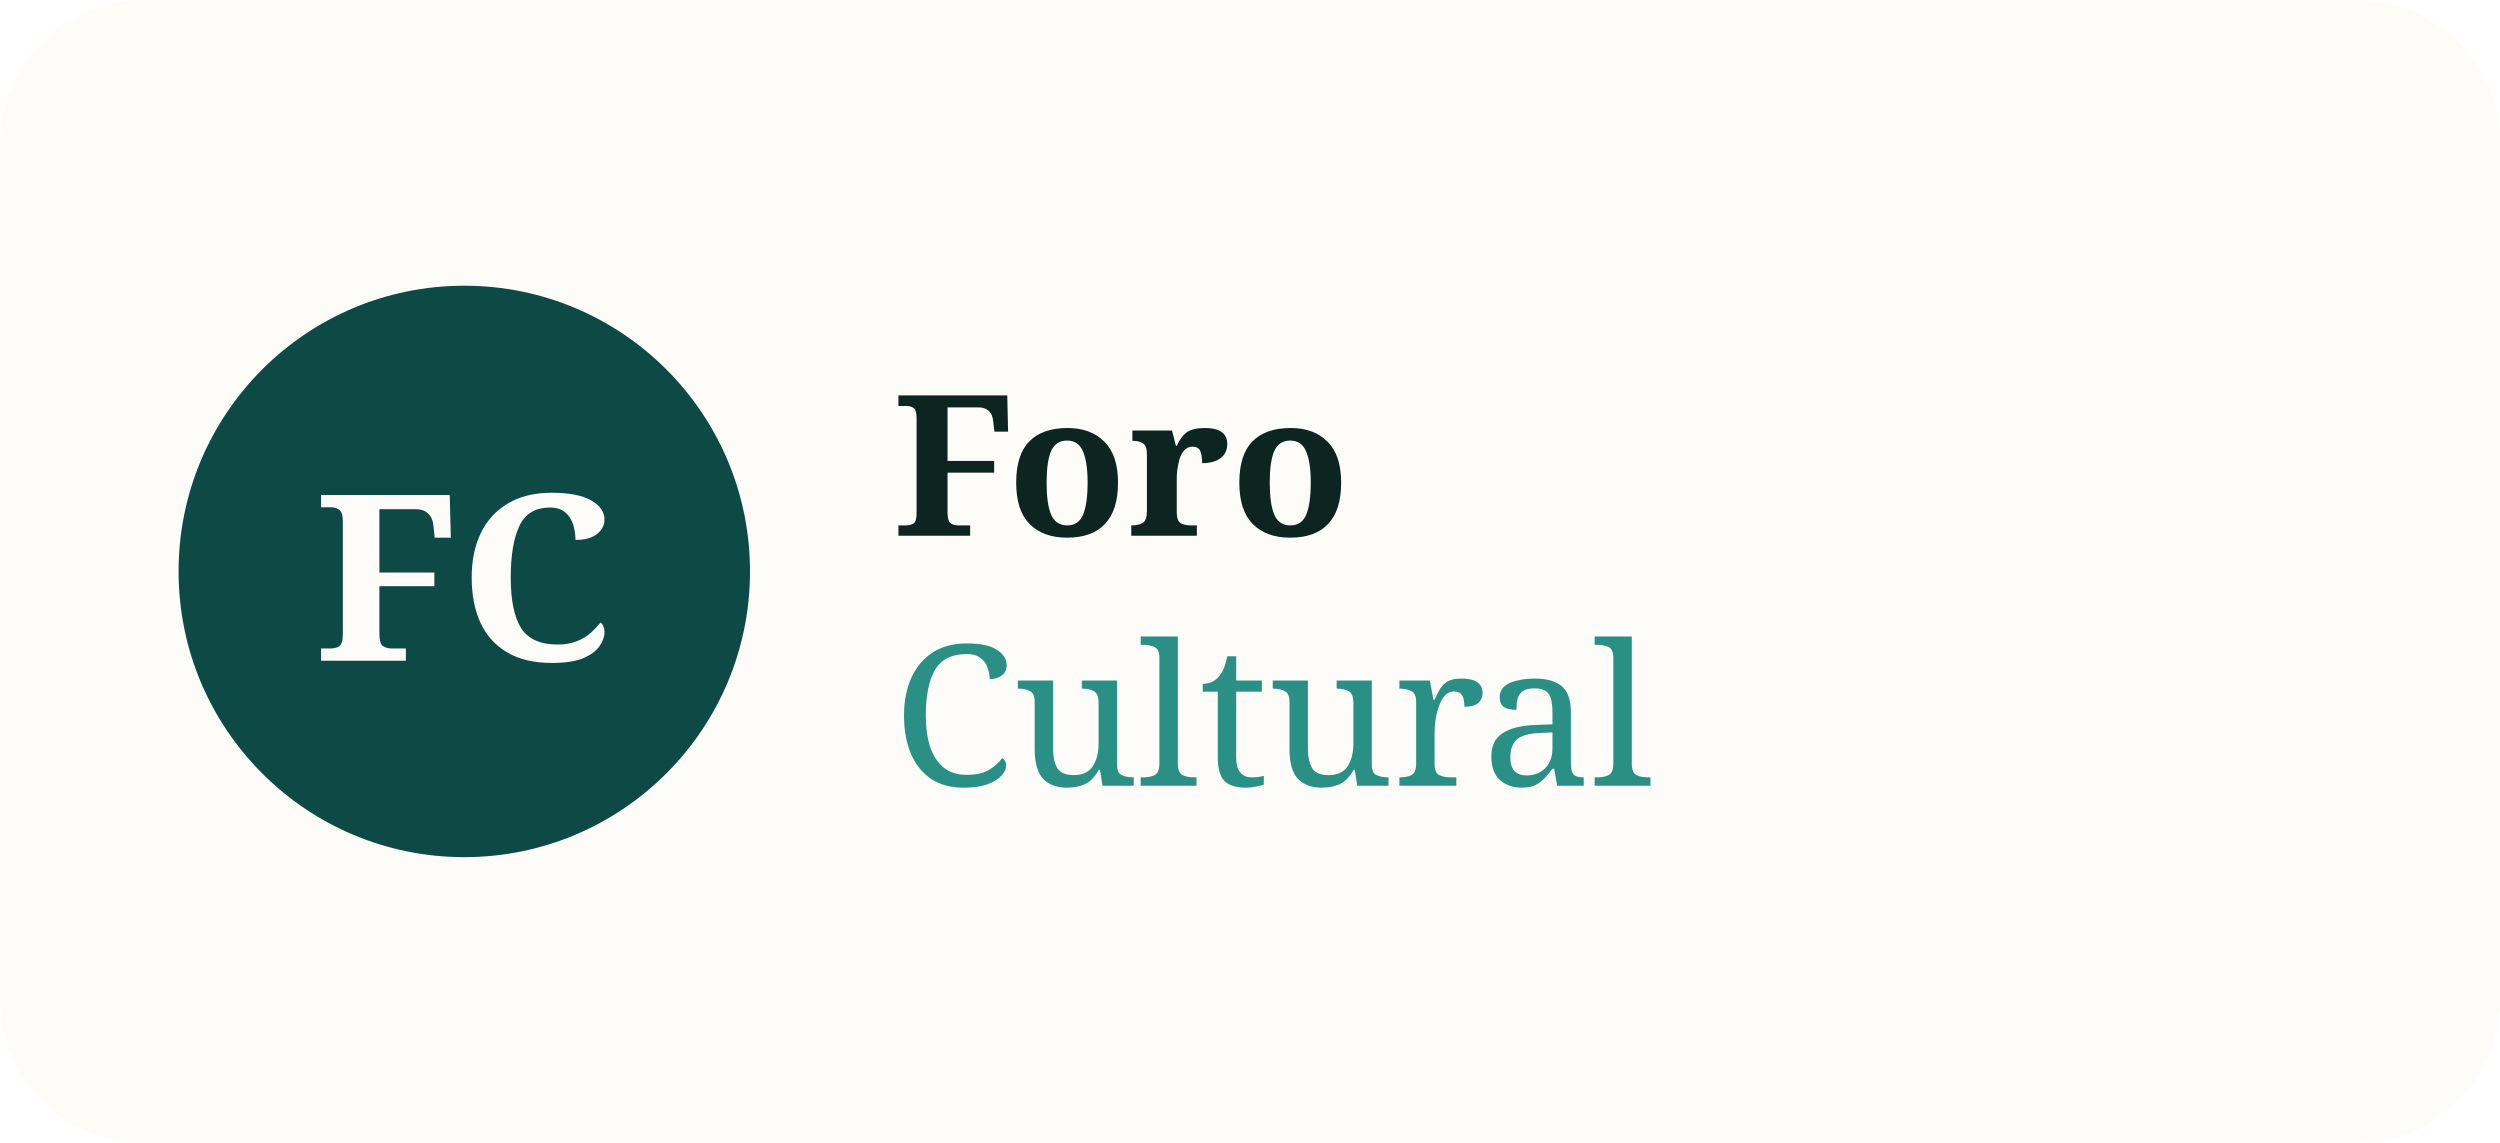
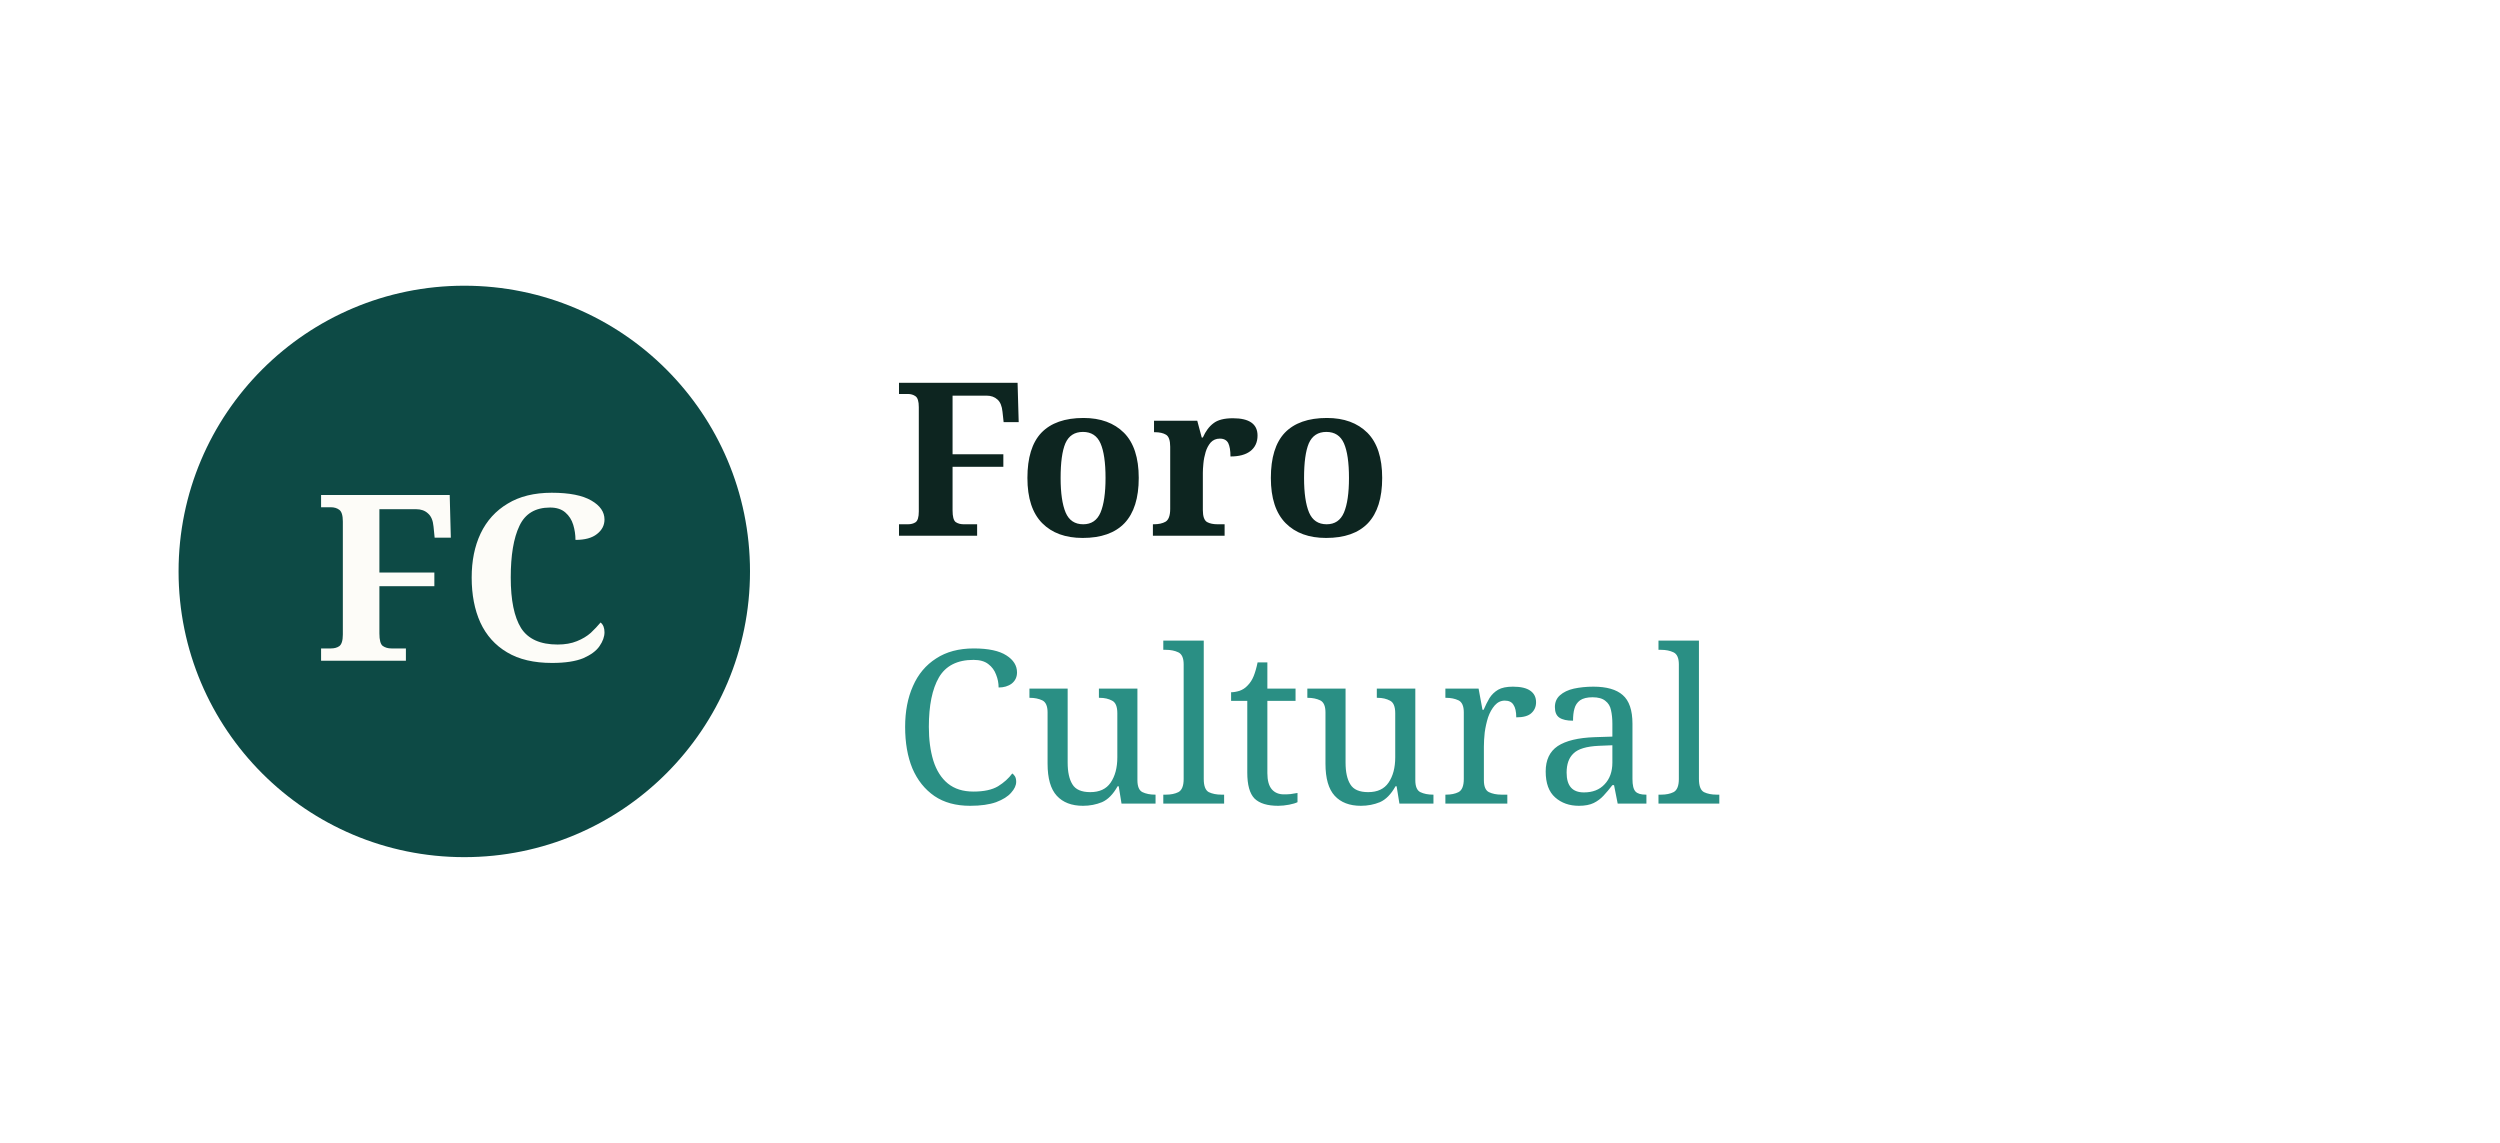
<svg xmlns="http://www.w3.org/2000/svg" viewBox="0 0 140 64" width="140" height="64" role="img" aria-label="Foro Cultural">
-   <rect width="140" height="64" rx="8" fill="#FDFCF8" />
  <circle cx="26" cy="32" r="16" fill="#0D4A45" />
  <text x="26" y="37" text-anchor="middle" font-family="Georgia, 'Playfair Display', serif" font-size="13" font-weight="700" fill="#FDFCF8">FC</text>
-   <text x="50" y="30" font-family="Georgia, 'Playfair Display', serif" font-size="11" font-weight="600" fill="#0D2520">Foro</text>
-   <text x="50" y="44" font-family="Georgia, 'Playfair Display', serif" font-size="11" fill="#2A8F84">Cultural</text>
+   <text x="50" y="30" font-family="Georgia, 'Playfair Display', serif" font-size="12" font-weight="600" fill="#0D2520">Foro</text>
+   <text x="50" y="45" font-family="Georgia, 'Playfair Display', serif" font-size="12" fill="#2A8F84">Cultural</text>
</svg>
